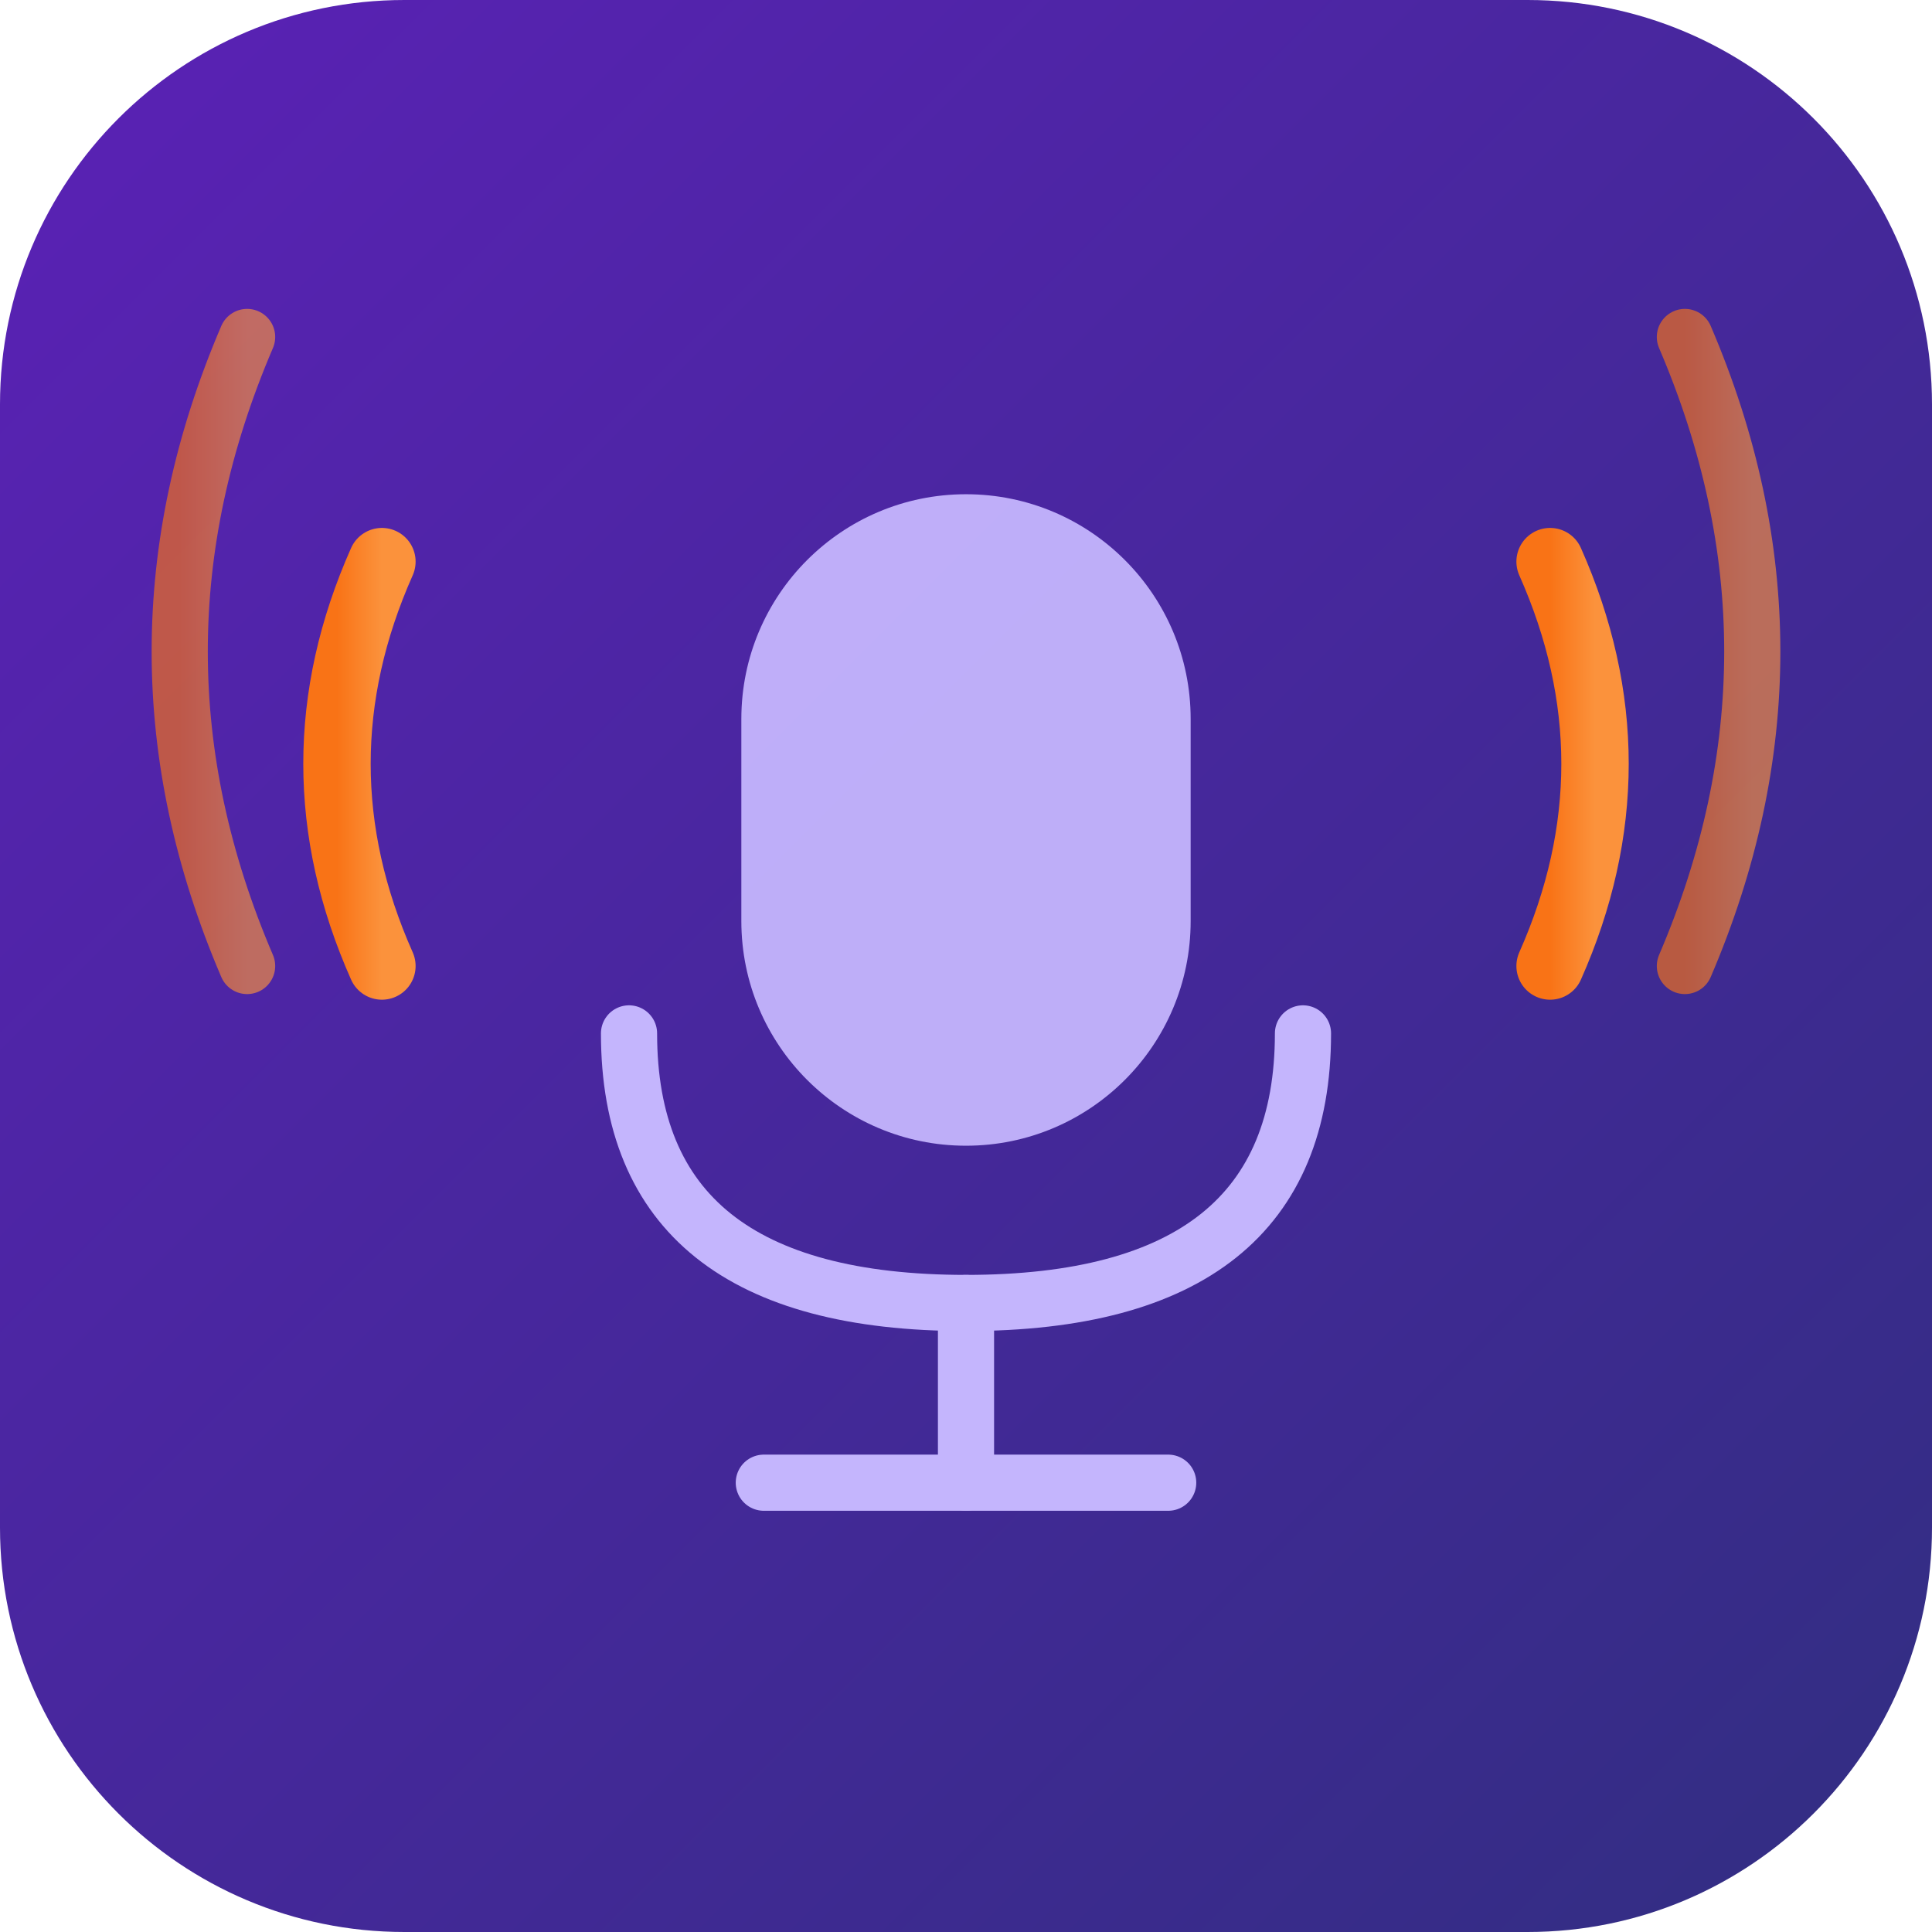
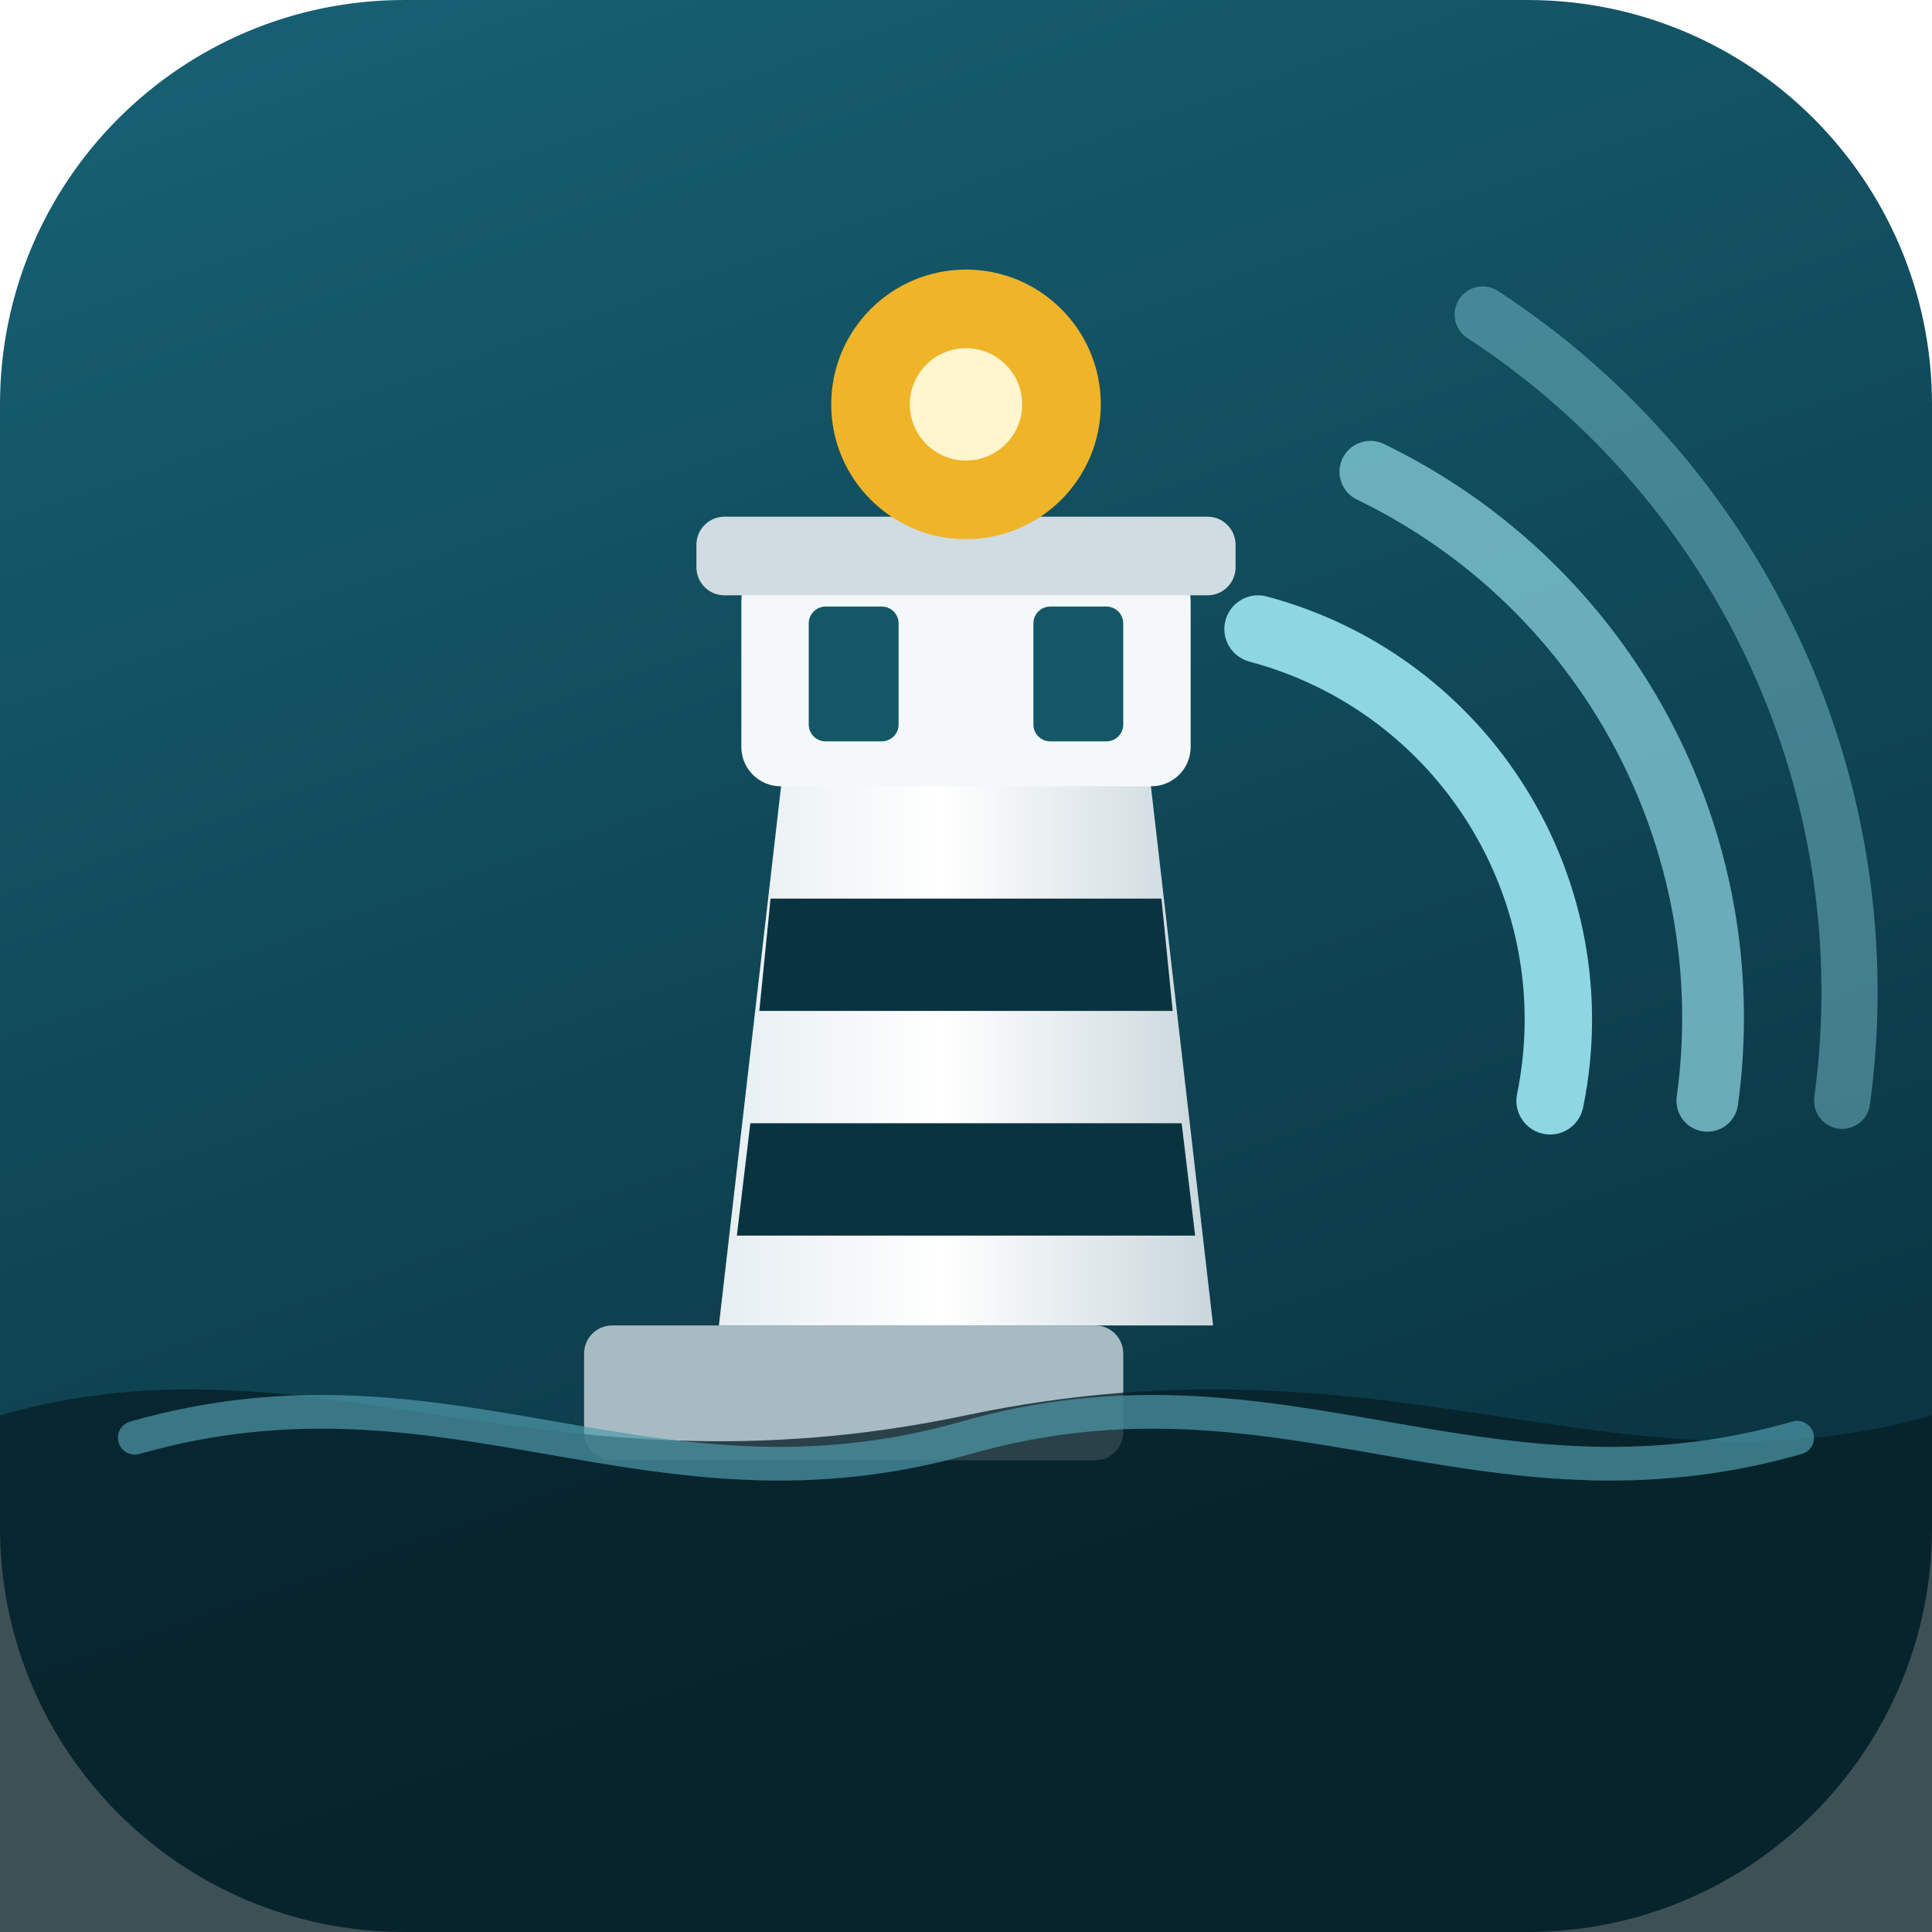
- <svg xmlns="http://www.w3.org/2000/svg" viewBox="0 0 172 172" width="172" height="172">
+ <svg xmlns="http://www.w3.org/2000/svg" viewBox="0 0 172 172" width="172" height="172" role="img" aria-label="Casts">
  <defs>
-     <linearGradient id="bg" x1="0%" y1="0%" x2="100%" y2="100%">
-       <stop offset="0%" stop-color="#5b21b6" />
-       <stop offset="100%" stop-color="#312e81" />
+     <linearGradient id="harbour" x1="0%" y1="0%" x2="35%" y2="100%">
+       <stop offset="0%" stop-color="#176275" />
+       <stop offset="100%" stop-color="#0A3340" />
    </linearGradient>
-     <linearGradient id="wave" x1="0%" y1="0%" x2="100%" y2="0%">
-       <stop offset="0%" stop-color="#f97316" />
-       <stop offset="100%" stop-color="#fb923c" />
+     <linearGradient id="tower" x1="0%" y1="0%" x2="100%" y2="0%">
+       <stop offset="0%" stop-color="#E6EEF1" />
+       <stop offset="45%" stop-color="#FFFFFF" />
+       <stop offset="100%" stop-color="#C9D6DB" />
    </linearGradient>
  </defs>
-   <rect width="172" height="172" rx="36" fill="url(#bg)" />
-   <rect x="66" y="44" width="40" height="58" rx="20" fill="#c4b5fd" opacity="0.95" />
-   <path d="M56 92 q0 24 30 24 q30 0 30 -24" fill="none" stroke="#c4b5fd" stroke-width="5" stroke-linecap="round" />
-   <line x1="86" y1="116" x2="86" y2="132" stroke="#c4b5fd" stroke-width="5" stroke-linecap="round" />
-   <line x1="68" y1="132" x2="104" y2="132" stroke="#c4b5fd" stroke-width="5" stroke-linecap="round" />
-   <path d="M34 86 q-8 -18 0 -36" fill="none" stroke="url(#wave)" stroke-width="6" stroke-linecap="round" />
-   <path d="M22 86 q-12 -28 0 -56" fill="none" stroke="url(#wave)" stroke-width="5" stroke-linecap="round" opacity="0.65" />
-   <path d="M138 86 q8 -18 0 -36" fill="none" stroke="url(#wave)" stroke-width="6" stroke-linecap="round" />
-   <path d="M150 86 q12 -28 0 -56" fill="none" stroke="url(#wave)" stroke-width="5" stroke-linecap="round" opacity="0.65" />
+   <rect width="172" height="172" rx="36" fill="url(#harbour)" />
+   <path d="M112 56 A36 36 0 0 1 138 98" fill="none" stroke="#8ED6E2" stroke-width="6" stroke-linecap="round" />
+   <path d="M122 42 A54 54 0 0 1 152 98" fill="none" stroke="#8ED6E2" stroke-width="5.5" stroke-linecap="round" opacity="0.72" />
+   <path d="M132 28 A72 72 0 0 1 164 98" fill="none" stroke="#8ED6E2" stroke-width="5" stroke-linecap="round" opacity="0.42" />
+   <rect x="52" y="118" width="48" height="12" rx="2.5" fill="#A8BBC3" />
+   <path d="M64 118 L70 66 L102 66 L108 118 Z" fill="url(#tower)" />
+   <path d="M66.8 100 L105.2 100 L106.4 110 L65.6 110 Z" fill="#0A3340" />
+   <path d="M68.6 80 L103.4 80 L104.4 90 L67.6 90 Z" fill="#0A3340" />
+   <path d="M0 126 C28 118, 48 134, 86 126 C124 118, 144 134, 172 126 L172 172 L0 172 Z" fill="#061F27" opacity="0.78" />
+   <path d="M12 128 C40 120, 58 136, 86 128 C114 120, 132 136, 160 128" fill="none" stroke="#4E9AAB" stroke-width="3" stroke-linecap="round" opacity="0.7" />
+   <rect x="66" y="50" width="40" height="20" rx="3.5" fill="#F4F8FA" />
+   <rect x="72" y="54" width="8" height="12" rx="1.5" fill="#145868" />
+   <rect x="92" y="54" width="8" height="12" rx="1.5" fill="#145868" />
+   <rect x="62" y="46" width="48" height="7" rx="2.5" fill="#D0DCE1" />
+   <circle cx="86" cy="36" r="12" fill="#F0B429" />
+   <circle cx="86" cy="36" r="5" fill="#FFF6D0" />
</svg>
